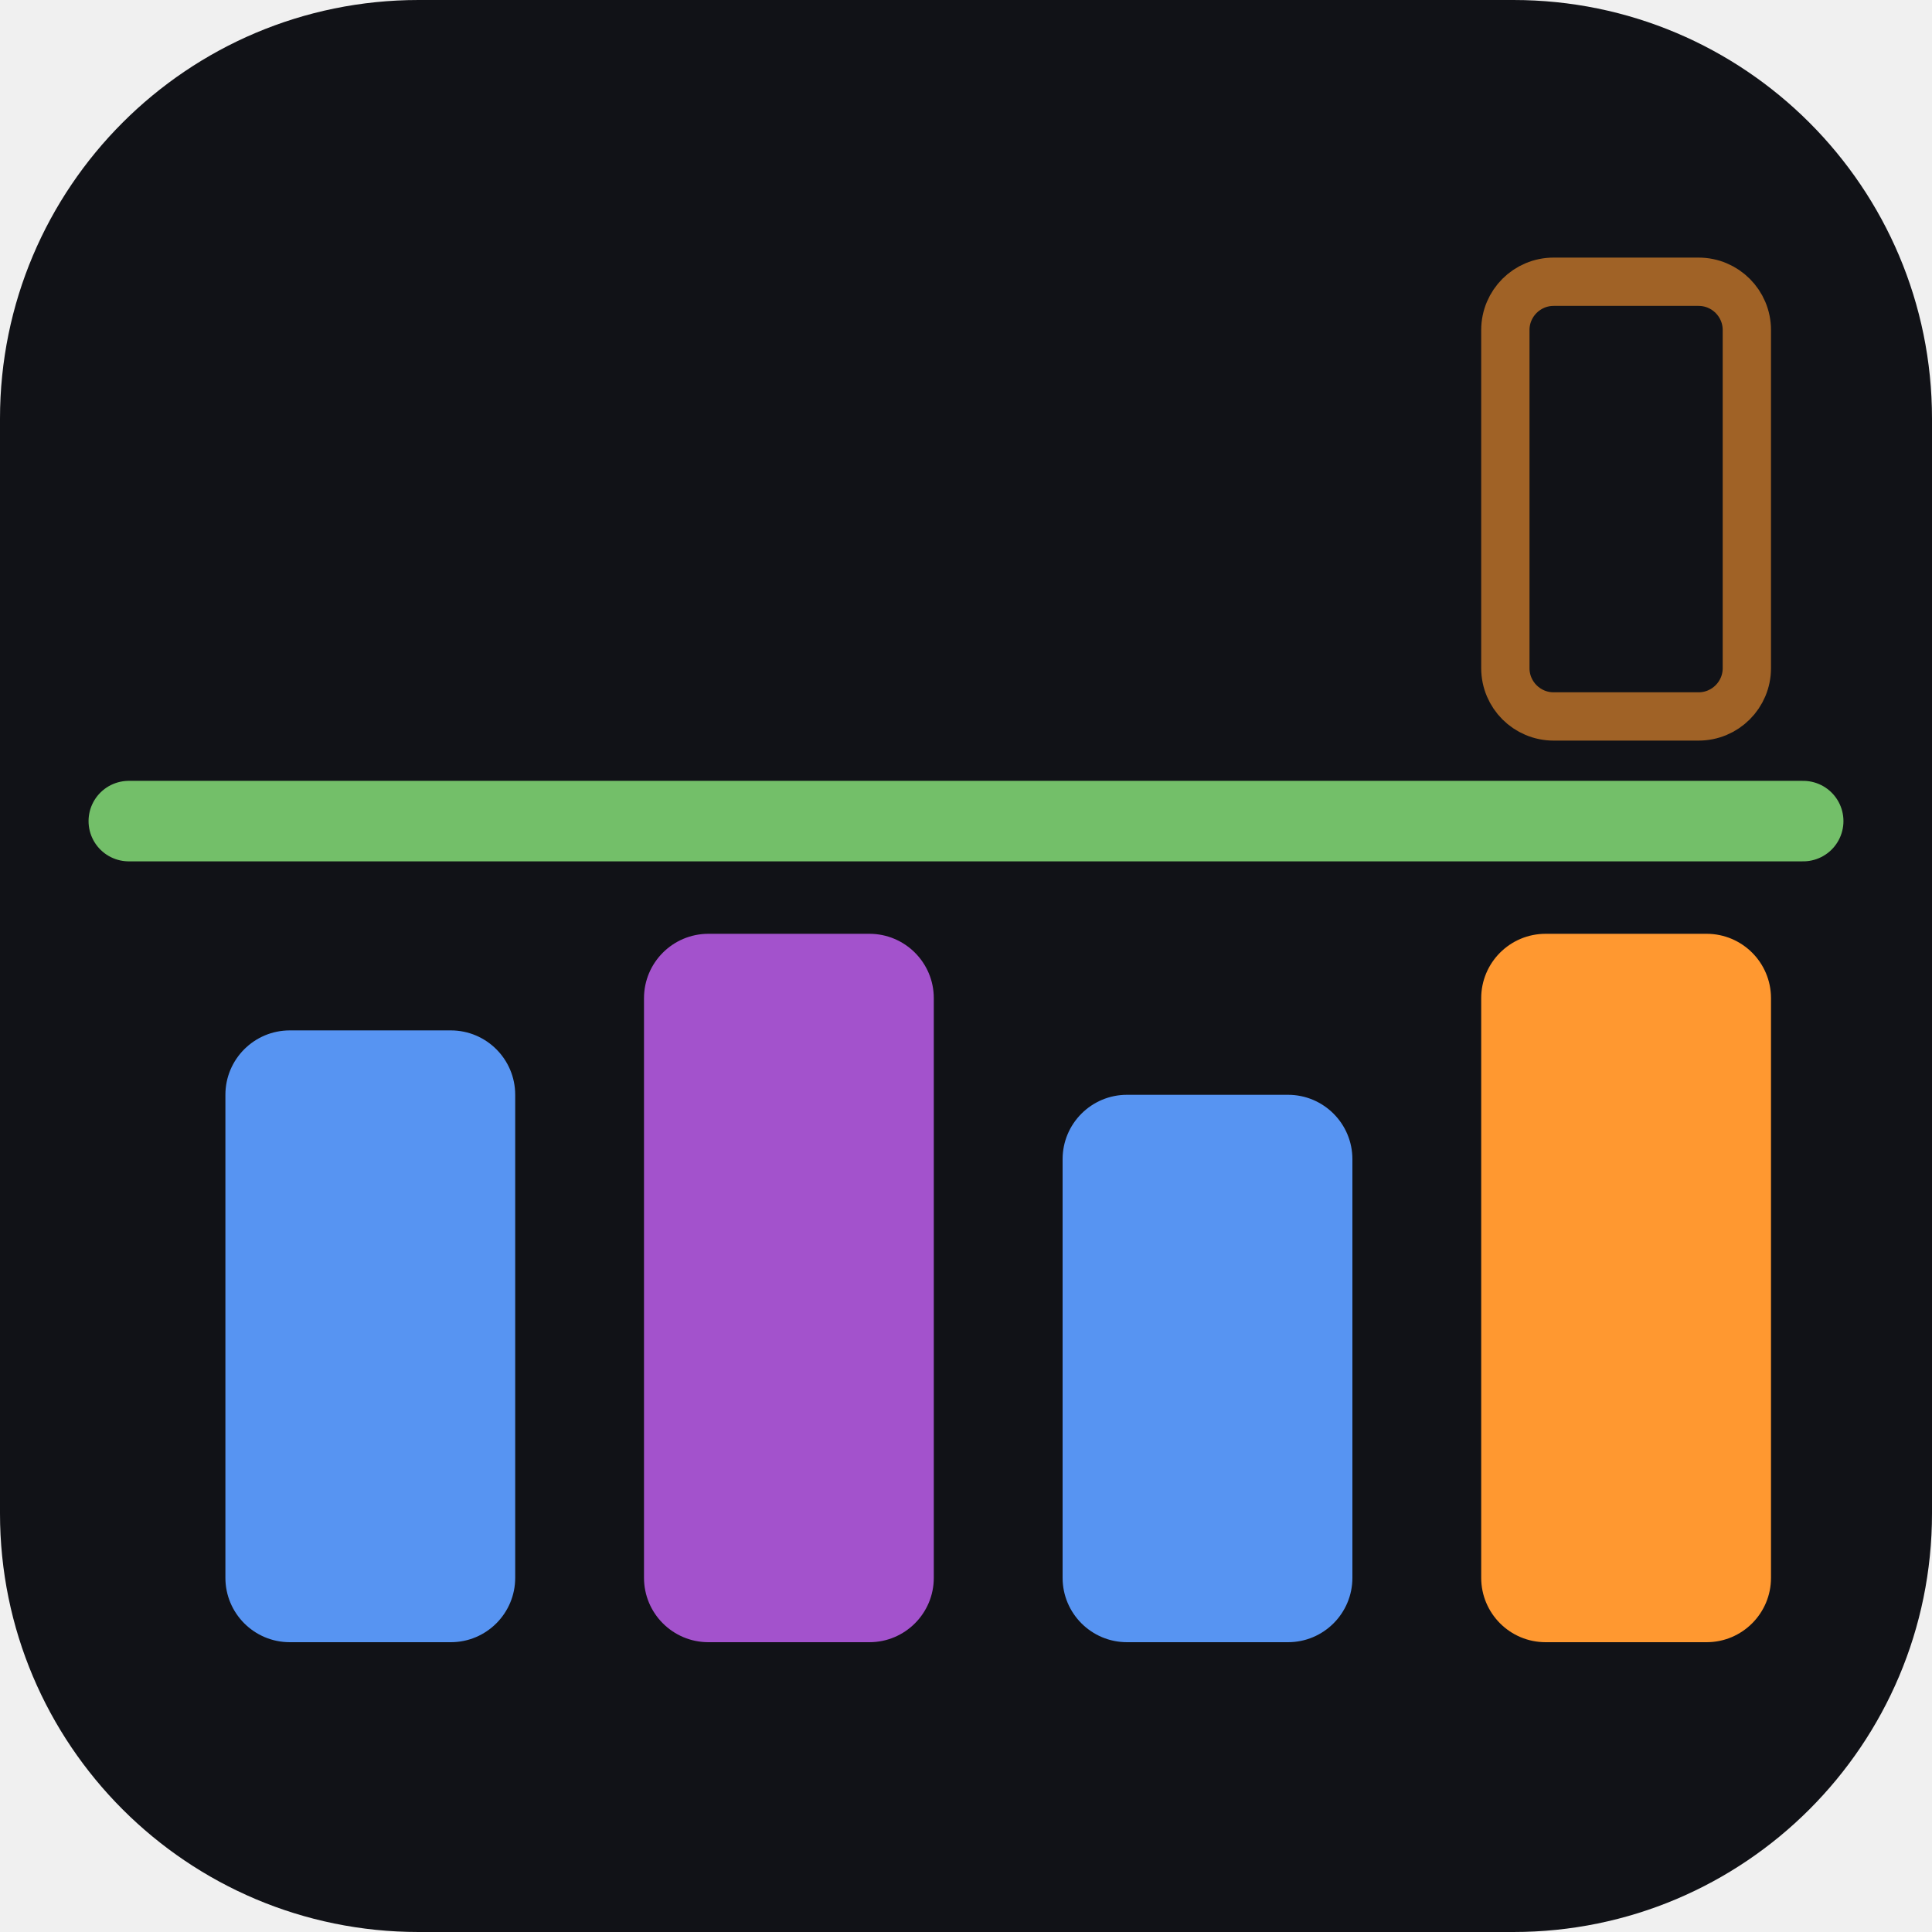
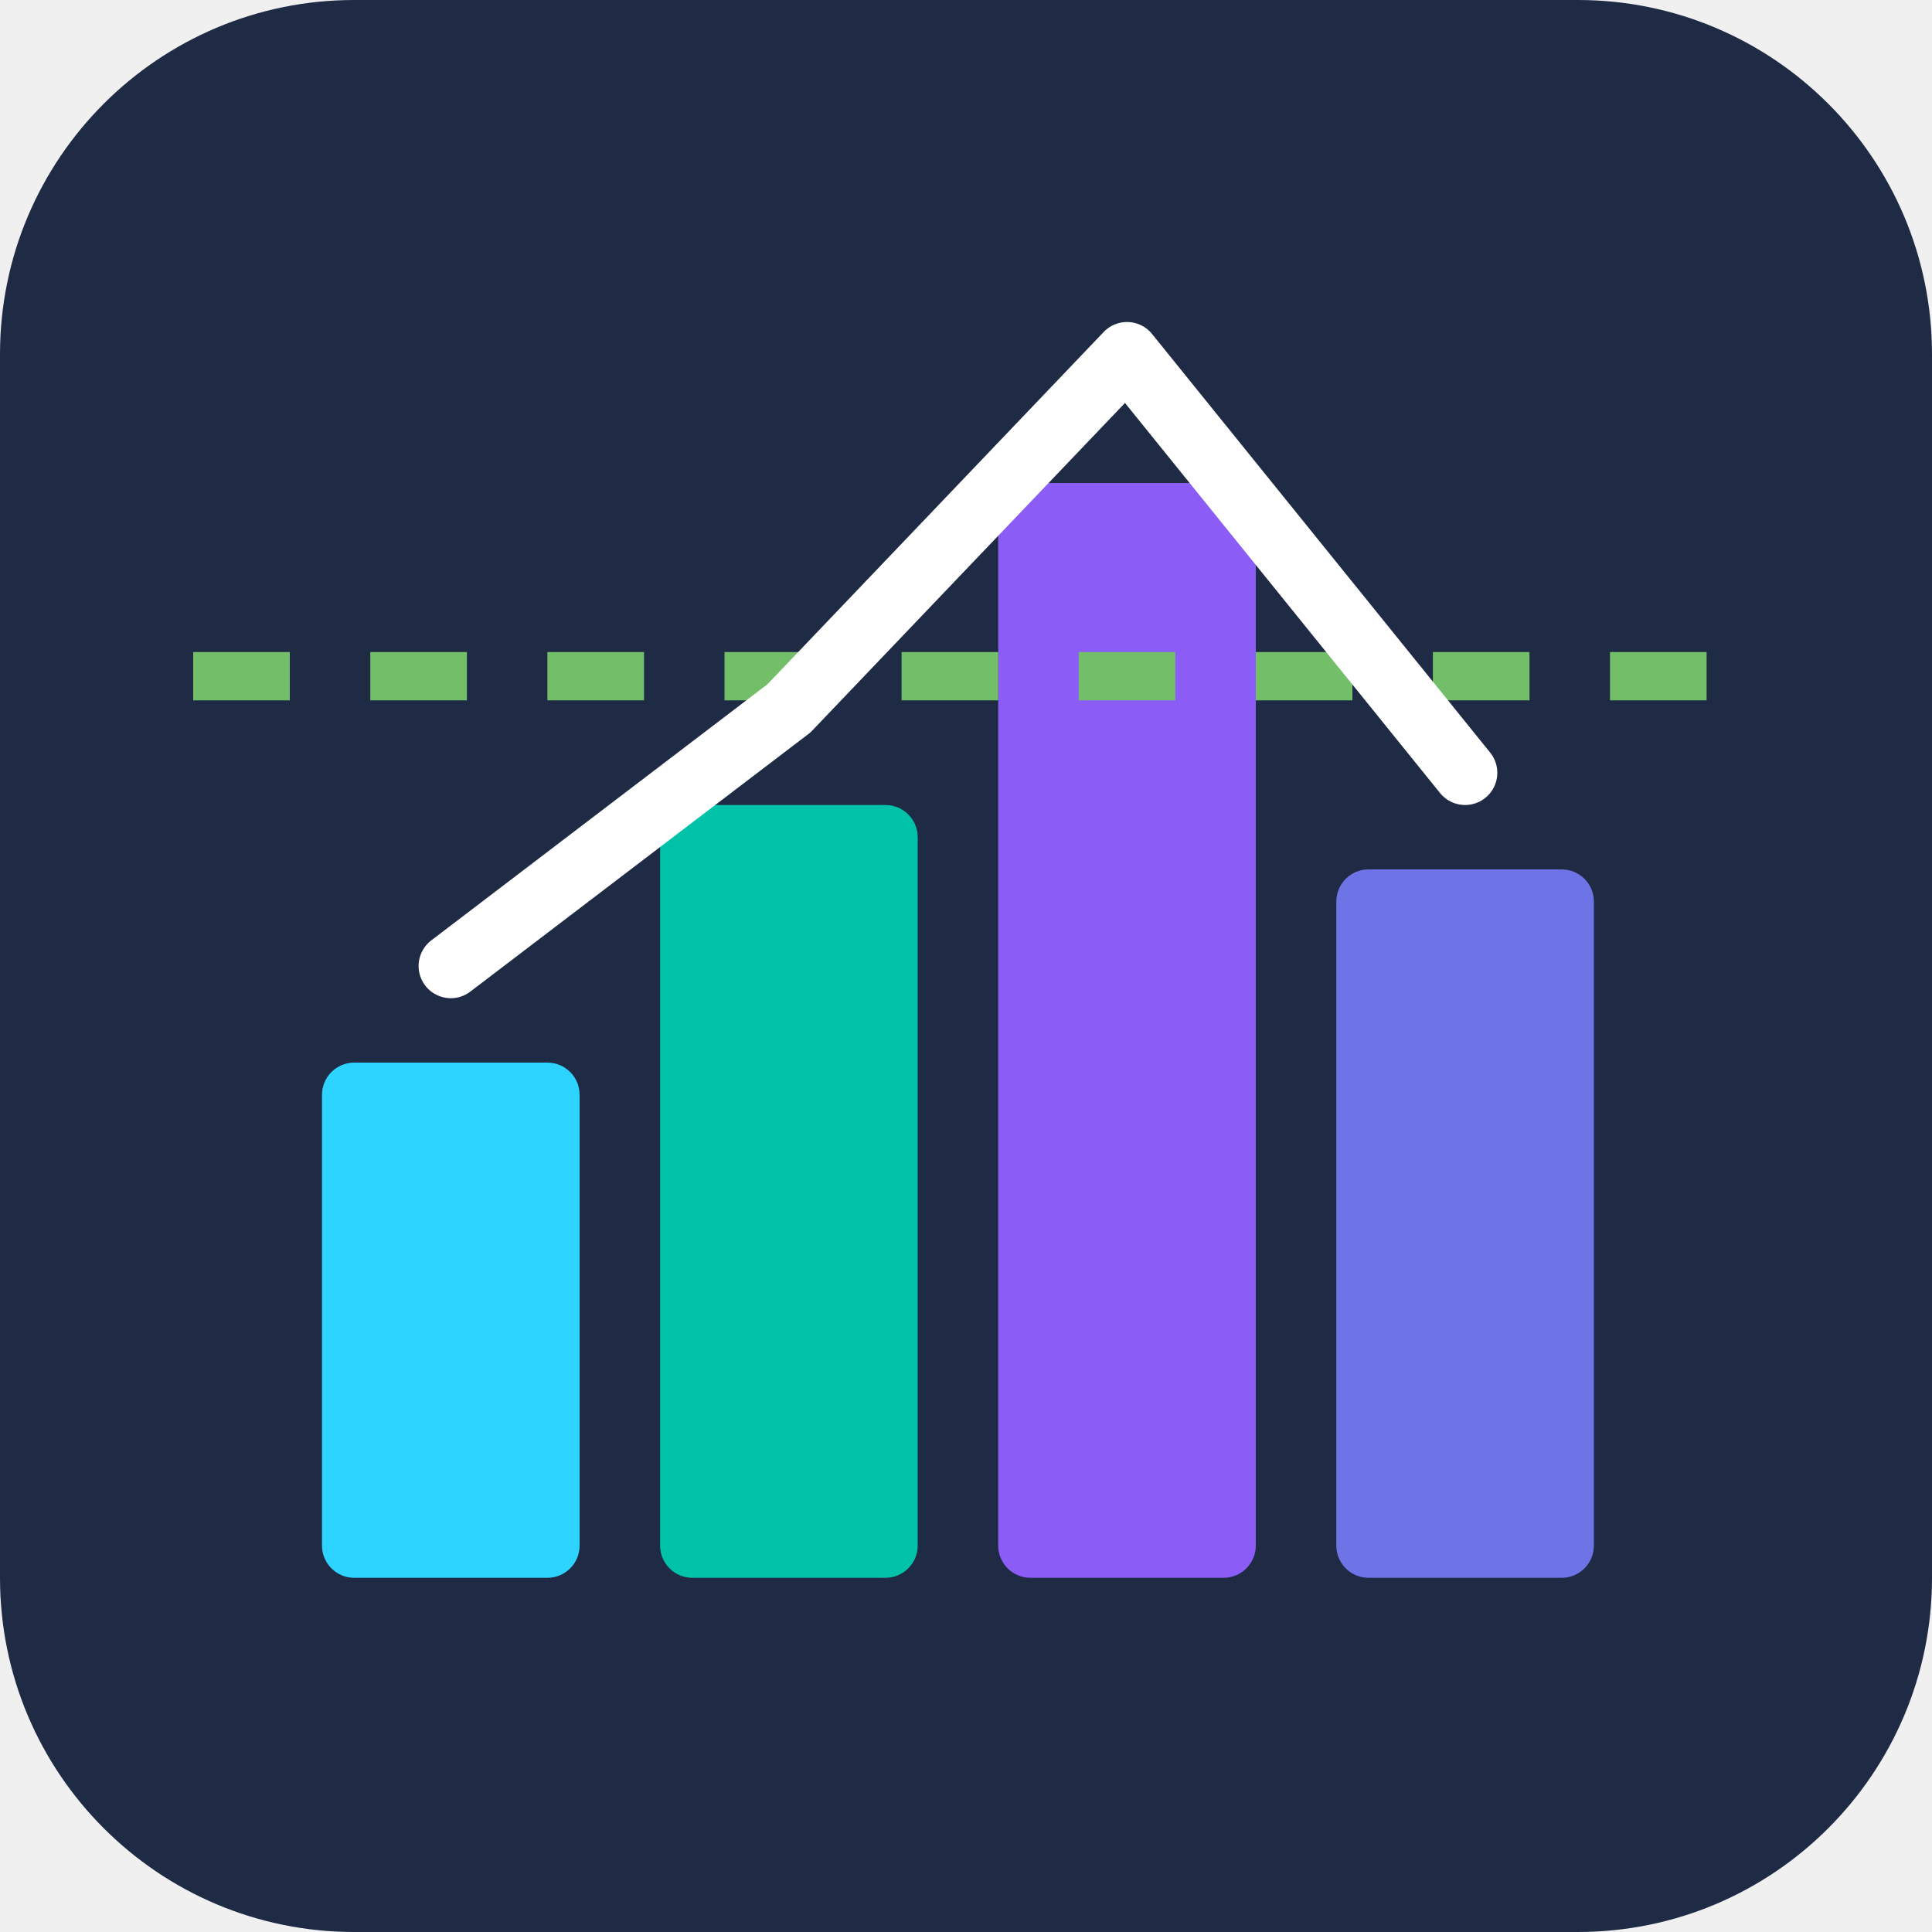
- <svg xmlns="http://www.w3.org/2000/svg" viewBox="0 0 120 120" role="img" aria-label="tvt">
-   <rect width="120" height="120" rx="26" fill="#111217" />
-   <g transform="translate(0 2)">
-     <rect x="14" y="62" width="18" height="38" rx="4" fill="#5794F2" />
-     <rect x="40" y="56" width="18" height="44" rx="4" fill="#A352CC" />
-     <rect x="66" y="66" width="18" height="34" rx="4" fill="#5794F2" />
-     <rect x="92" y="56" width="18" height="44" rx="4" fill="#FF9830" />
-     <rect x="93.5" y="15.5" width="15" height="27" rx="3" fill="none" stroke="#FF9830" stroke-width="3" opacity="0.6" />
-     <line x1="8" y1="49" x2="112" y2="49" stroke="#73BF69" stroke-width="5" stroke-linecap="round" />
+ <svg xmlns="http://www.w3.org/2000/svg" viewBox="0 0 120 120" width="120" height="120" role="img" aria-label="OpsMastery">
+   <rect width="120" height="120" rx="22" fill="#1F2A44" />
+   <g transform="translate(0,-4)">
+     <rect x="20" y="70" width="16" height="32" rx="2" fill="#2DD4FF" />
+     <rect x="41" y="54" width="16" height="48" rx="2" fill="#00C2A8" />
+     <rect x="62" y="34" width="16" height="68" rx="2" fill="#8B5CF6" />
+     <rect x="83" y="58" width="16" height="44" rx="2" fill="#6E74E6" />
+     <line x1="12" y1="46" x2="108" y2="46" stroke="#73BF69" stroke-width="3" stroke-dasharray="6 5" />
+     <polyline points="28,64 49,48 70,26 91,52" fill="none" stroke="#FFFFFF" stroke-width="4" stroke-linecap="round" stroke-linejoin="round" />
  </g>
</svg>
